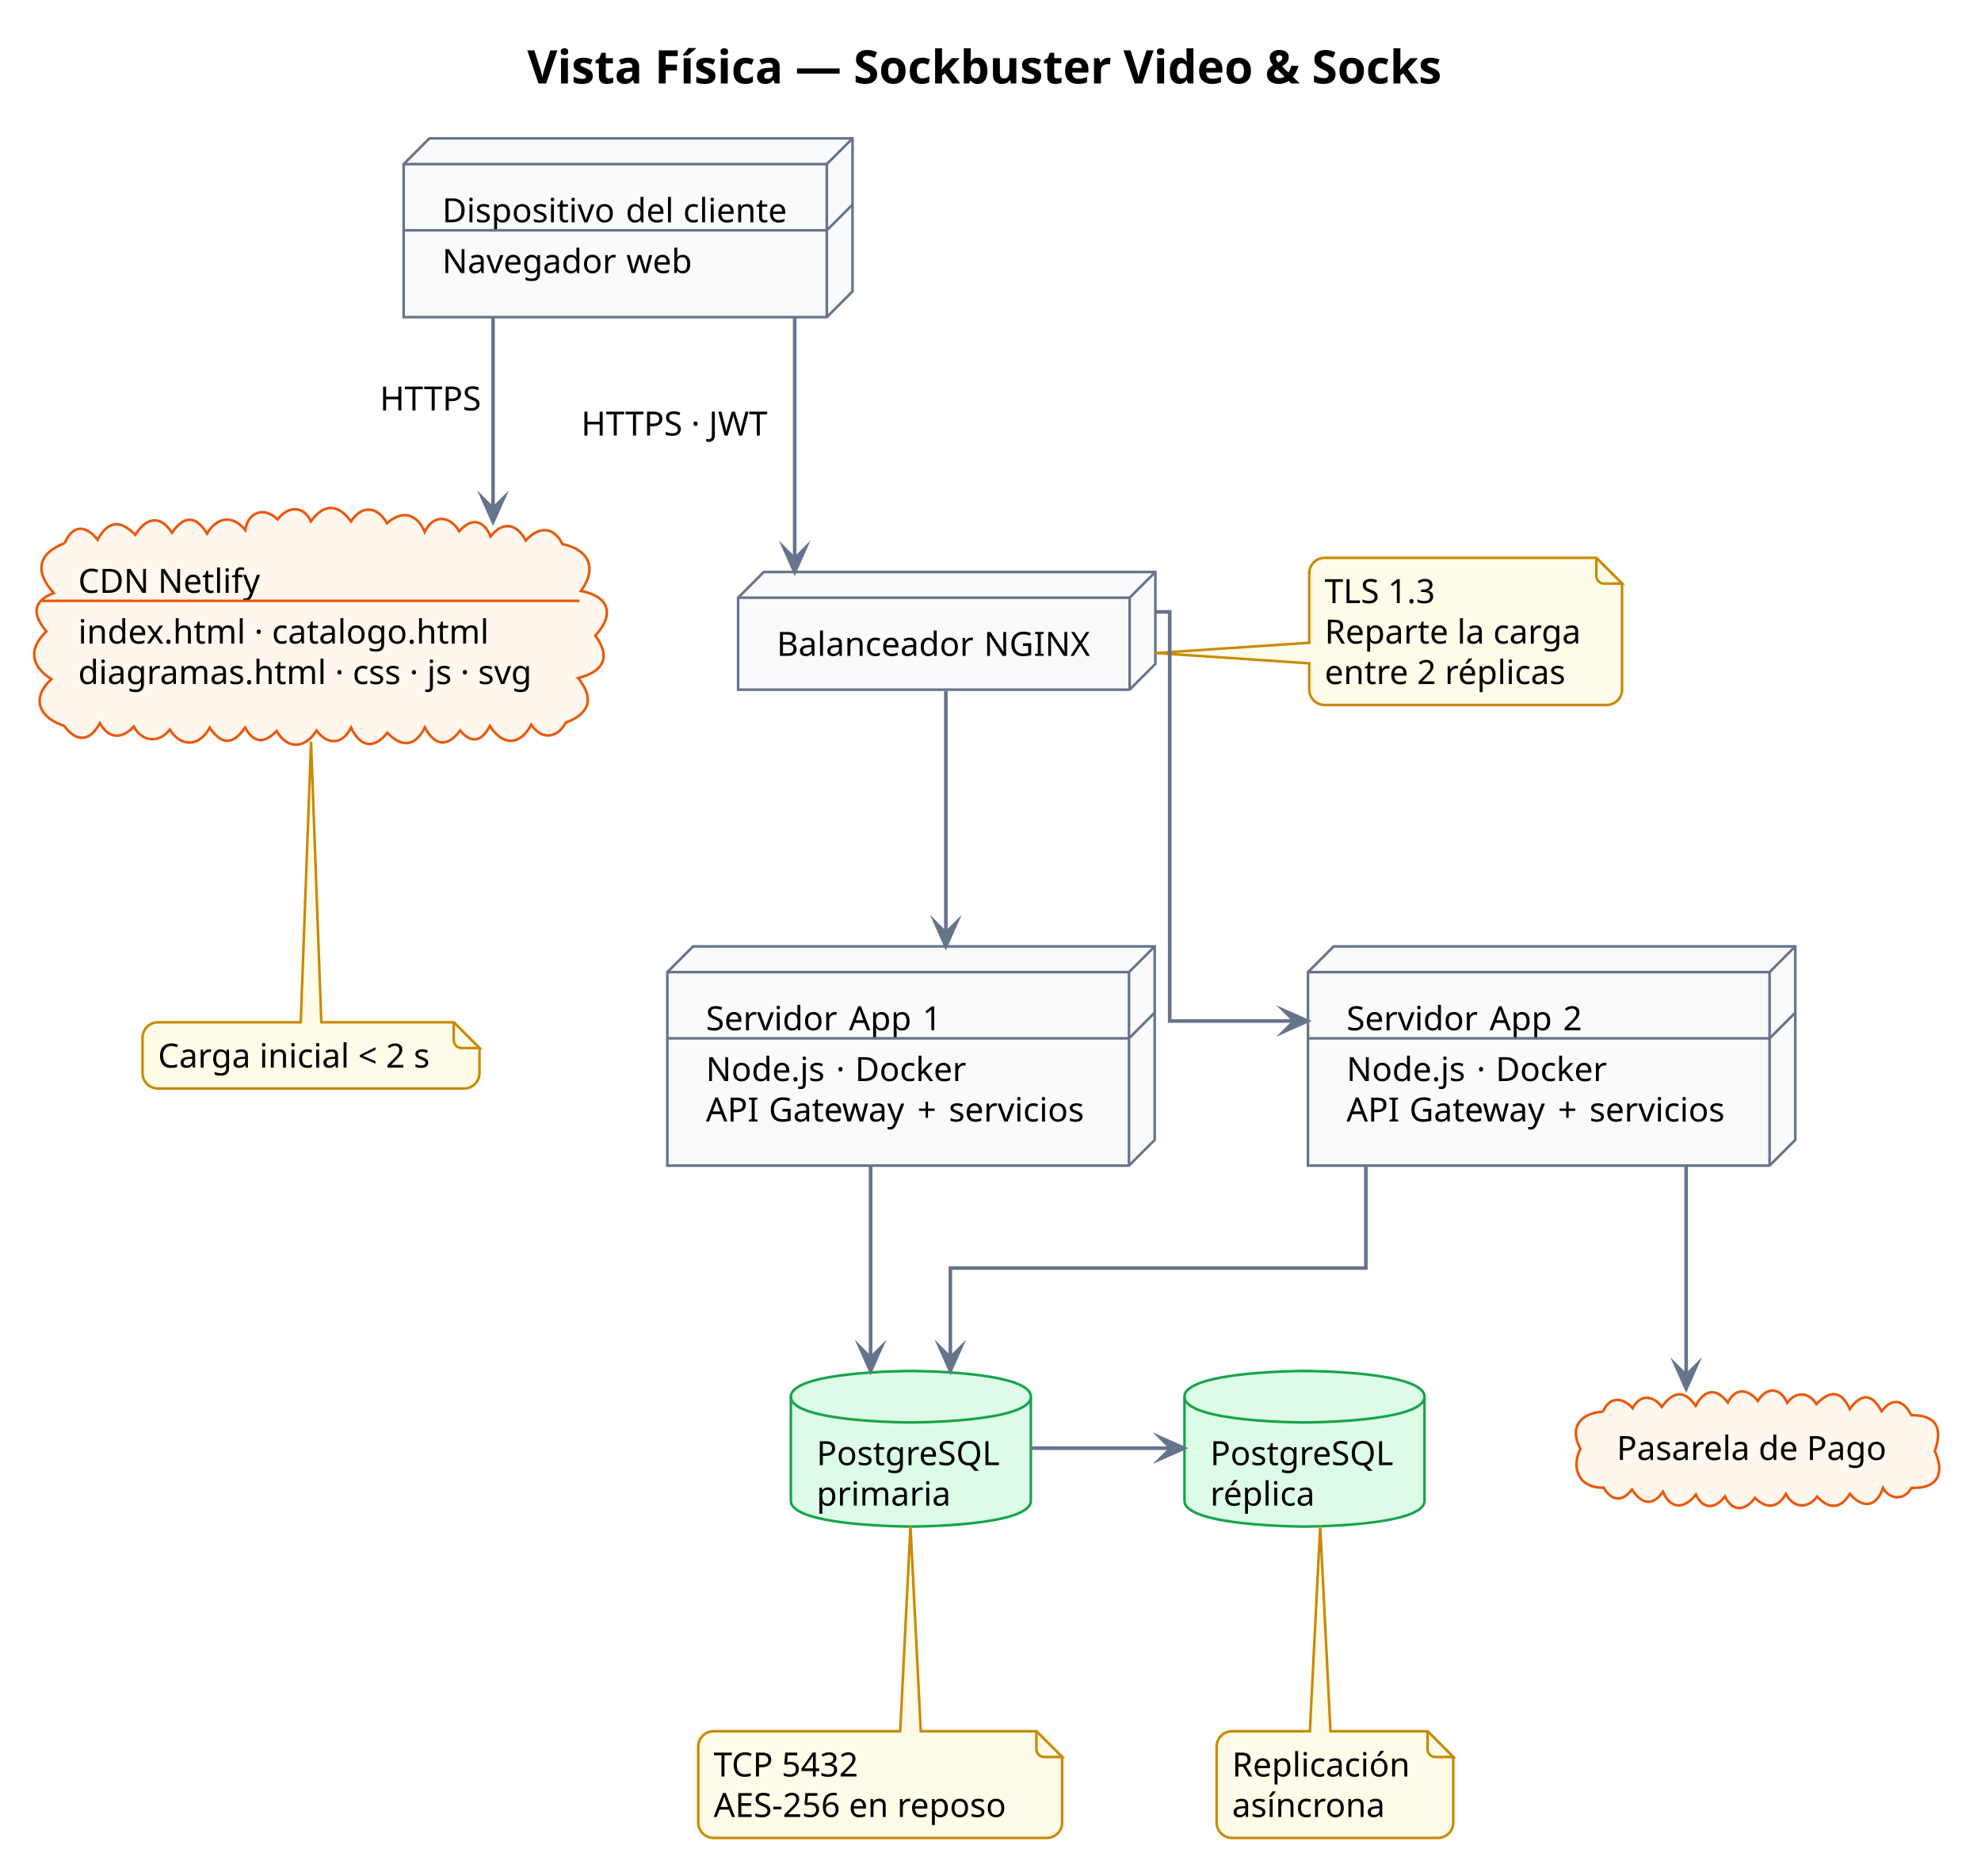
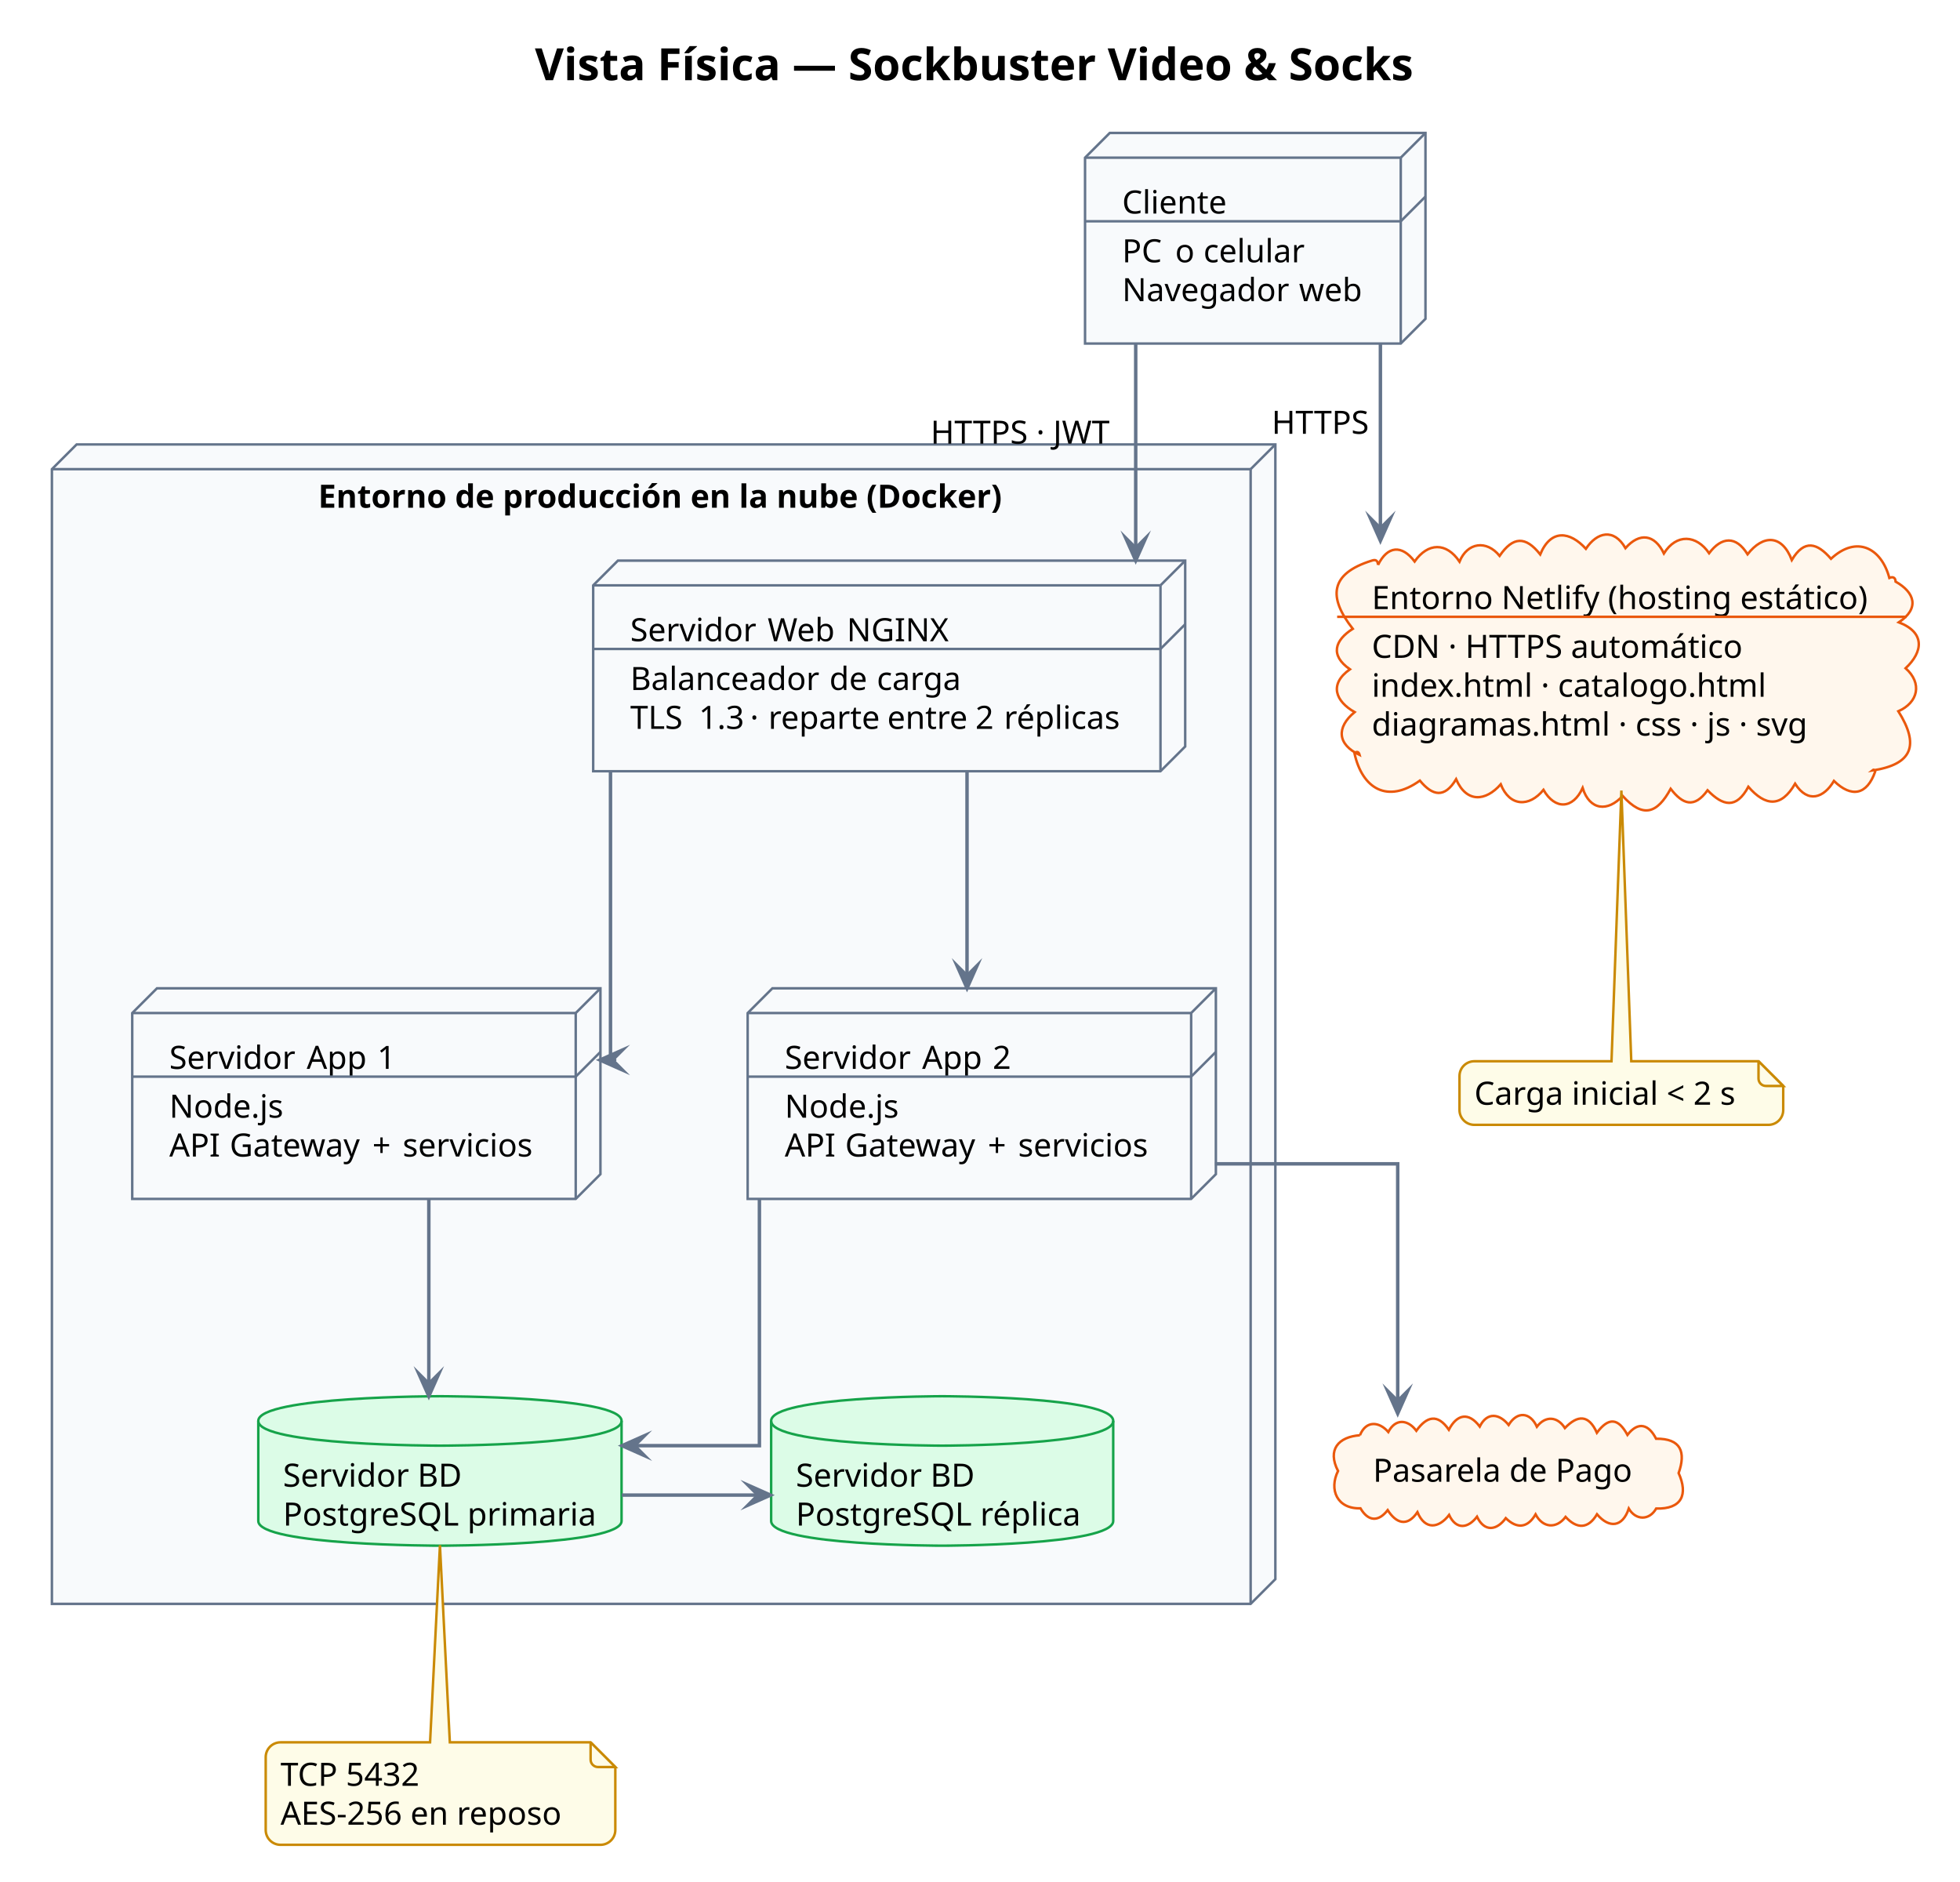
- <svg xmlns="http://www.w3.org/2000/svg" version="1.1" data-diagram-type="DESCRIPTION" style="width:770px;height:729px;background:#FFFFFF;" width="770px" height="729px" viewBox="0 0 770 729" zoomAndPan="magnify" preserveAspectRatio="none" contentStyleType="text/css">
+ <svg xmlns="http://www.w3.org/2000/svg" version="1.1" data-diagram-type="DESCRIPTION" style="width:793px;height:761px;background:#FFFFFF;" width="793px" height="761px" viewBox="0 0 793 761" zoomAndPan="magnify" preserveAspectRatio="none" contentStyleType="text/css">
  <defs />
  <g font-family="sans-serif" lengthAdjust="spacing">
    <g class="title" data-source-line="23">
-       <text x="204.958" y="32.438" fill="#000" font-size="18" textLength="359.051" font-weight="700" font-family="'Segoe UI'">Vista Física — Sockbuster Video &amp; Socks</text>
+       <text x="216.42" y="32.438" fill="#000" font-size="18" textLength="359.051" font-weight="700" font-family="'Segoe UI'">Vista Física — Sockbuster Video &amp; Socks</text>
+     </g>
+     <g class="cluster" data-qualified-name="Prod" id="ent0003" data-source-line="29">
+       <polygon points="21,189.779,31,179.779,516,179.779,516,638.779,506,648.779,21,648.779,21,189.779" fill="#F8FAFC" style="stroke:#64748B;stroke-width:1;stroke-linejoin:miter;stroke-miterlimit:10;" />
+       <line x1="506" y1="189.779" x2="516" y2="179.779" style="stroke:#64748B;stroke-width:1;" />
+       <line x1="21" y1="189.779" x2="506" y2="189.779" style="stroke:#64748B;stroke-width:1;" />
+       <line x1="506" y1="189.779" x2="506" y2="648.779" style="stroke:#64748B;stroke-width:1;" />
+       <text x="128.724" y="205.373" fill="#000" font-size="13" textLength="271.553" font-weight="700" font-family="'Segoe UI'">Entorno de producción en la nube (Docker)</text>
+     </g>
+     <g class="entity" data-qualified-name="Prod.LB" id="ent0004" data-source-line="30">
+       <polygon points="240,236.779,250,226.779,479.52,226.779,479.52,301.968,469.52,311.968,240,311.968,240,236.779" fill="#F8FAFC" style="stroke:#64748B;stroke-width:1;stroke-linejoin:miter;stroke-miterlimit:10;" />
+       <line x1="469.52" y1="236.779" x2="479.52" y2="226.779" style="stroke:#64748B;stroke-width:1;" />
+       <line x1="240" y1="236.779" x2="469.52" y2="236.779" style="stroke:#64748B;stroke-width:1;" />
+       <line x1="469.52" y1="236.779" x2="469.52" y2="311.968" style="stroke:#64748B;stroke-width:1;" />
+       <text x="255" y="259.373" fill="#000" font-size="13" textLength="51.917" font-family="'Segoe UI'">Servidor</text>
+       <text x="306.917" y="259.373" fill="#000" font-size="13" font-family="'Segoe UI'"> </text>
+       <text x="310.574" y="259.373" fill="#000" font-size="13" textLength="28.349" font-family="'Segoe UI'">Web</text>
+       <text x="338.922" y="259.373" fill="#000" font-size="13" font-family="'Segoe UI'"> </text>
+       <text x="342.579" y="259.373" fill="#000" font-size="13" textLength="41.647" font-family="'Segoe UI'">NGINX</text>
+       <line x1="240" y1="262.509" x2="469.52" y2="262.509" style="stroke:#64748B;stroke-width:1;" />
+       <line x1="469.52" y1="262.509" x2="479.52" y2="252.509" style="stroke:#64748B;stroke-width:1;" />
+       <text x="255" y="279.103" fill="#000" font-size="13" textLength="76.889" font-family="'Segoe UI'">Balanceador</text>
+       <text x="331.889" y="279.103" fill="#000" font-size="13" font-family="'Segoe UI'"> </text>
+       <text x="335.545" y="279.103" fill="#000" font-size="13" textLength="15.539" font-family="'Segoe UI'">de</text>
+       <text x="351.084" y="279.103" fill="#000" font-size="13" font-family="'Segoe UI'"> </text>
+       <text x="354.741" y="279.103" fill="#000" font-size="13" textLength="34.893" font-family="'Segoe UI'">carga</text>
+       <text x="255" y="294.832" fill="#000" font-size="13" textLength="24.083" font-family="'Segoe UI'">TLS</text>
+       <text x="279.083" y="294.832" fill="#000" font-size="13" font-family="'Segoe UI'"> </text>
+       <text x="282.739" y="294.832" fill="#000" font-size="13" textLength="17.063" font-family="'Segoe UI'">1.3</text>
+       <text x="299.802" y="294.832" fill="#000" font-size="13" font-family="'Segoe UI'"> </text>
+       <text x="303.458" y="294.832" fill="#000" font-size="13" font-family="'Segoe UI'">·</text>
+       <text x="307.203" y="294.832" fill="#000" font-size="13" font-family="'Segoe UI'"> </text>
+       <text x="310.859" y="294.832" fill="#000" font-size="13" textLength="44.459" font-family="'Segoe UI'">reparte</text>
+       <text x="355.318" y="294.832" fill="#000" font-size="13" font-family="'Segoe UI'"> </text>
+       <text x="358.975" y="294.832" fill="#000" font-size="13" textLength="31.986" font-family="'Segoe UI'">entre</text>
+       <text x="390.96" y="294.832" fill="#000" font-size="13" font-family="'Segoe UI'"> </text>
+       <text x="394.617" y="294.832" fill="#000" font-size="13" font-family="'Segoe UI'">2</text>
+       <text x="402.545" y="294.832" fill="#000" font-size="13" font-family="'Segoe UI'"> </text>
+       <text x="406.201" y="294.832" fill="#000" font-size="13" textLength="48.318" font-family="'Segoe UI'">réplicas</text>
+     </g>
+     <g class="entity" data-qualified-name="Prod.App1" id="ent0005" data-source-line="31">
+       <polygon points="53.5,409.779,63.5,399.779,242.93,399.779,242.93,474.968,232.93,484.968,53.5,484.968,53.5,409.779" fill="#F8FAFC" style="stroke:#64748B;stroke-width:1;stroke-linejoin:miter;stroke-miterlimit:10;" />
+       <line x1="232.93" y1="409.779" x2="242.93" y2="399.779" style="stroke:#64748B;stroke-width:1;" />
+       <line x1="53.5" y1="409.779" x2="232.93" y2="409.779" style="stroke:#64748B;stroke-width:1;" />
+       <line x1="232.93" y1="409.779" x2="232.93" y2="484.968" style="stroke:#64748B;stroke-width:1;" />
+       <text x="68.5" y="432.373" fill="#000" font-size="13" textLength="51.917" font-family="'Segoe UI'">Servidor</text>
+       <text x="120.417" y="432.373" fill="#000" font-size="13" font-family="'Segoe UI'"> </text>
+       <text x="124.074" y="432.373" fill="#000" font-size="13" textLength="24.889" font-family="'Segoe UI'">App</text>
+       <text x="148.963" y="432.373" fill="#000" font-size="13" font-family="'Segoe UI'"> </text>
+       <text x="152.619" y="432.373" fill="#000" font-size="13" font-family="'Segoe UI'">1</text>
+       <line x1="53.5" y1="435.509" x2="232.93" y2="435.509" style="stroke:#64748B;stroke-width:1;" />
+       <line x1="232.93" y1="435.509" x2="242.93" y2="425.509" style="stroke:#64748B;stroke-width:1;" />
+       <text x="68.5" y="452.103" fill="#000" font-size="13" textLength="46.884" font-family="'Segoe UI'">Node.js</text>
+       <text x="68.5" y="467.832" fill="#000" font-size="13" textLength="20.763" font-family="'Segoe UI'">API</text>
+       <text x="89.263" y="467.832" fill="#000" font-size="13" font-family="'Segoe UI'"> </text>
+       <text x="92.919" y="467.832" fill="#000" font-size="13" textLength="54.076" font-family="'Segoe UI'">Gateway</text>
+       <text x="146.995" y="467.832" fill="#000" font-size="13" font-family="'Segoe UI'"> </text>
+       <text x="150.651" y="467.832" fill="#000" font-size="13" font-family="'Segoe UI'">+</text>
+       <text x="159.252" y="467.832" fill="#000" font-size="13" font-family="'Segoe UI'"> </text>
+       <text x="162.909" y="467.832" fill="#000" font-size="13" textLength="55.021" font-family="'Segoe UI'">servicios</text>
+     </g>
+     <g class="entity" data-qualified-name="Prod.App2" id="ent0006" data-source-line="32">
+       <polygon points="302.5,409.779,312.5,399.779,491.93,399.779,491.93,474.968,481.93,484.968,302.5,484.968,302.5,409.779" fill="#F8FAFC" style="stroke:#64748B;stroke-width:1;stroke-linejoin:miter;stroke-miterlimit:10;" />
+       <line x1="481.93" y1="409.779" x2="491.93" y2="399.779" style="stroke:#64748B;stroke-width:1;" />
+       <line x1="302.5" y1="409.779" x2="481.93" y2="409.779" style="stroke:#64748B;stroke-width:1;" />
+       <line x1="481.93" y1="409.779" x2="481.93" y2="484.968" style="stroke:#64748B;stroke-width:1;" />
+       <text x="317.5" y="432.373" fill="#000" font-size="13" textLength="51.917" font-family="'Segoe UI'">Servidor</text>
+       <text x="369.417" y="432.373" fill="#000" font-size="13" font-family="'Segoe UI'"> </text>
+       <text x="373.074" y="432.373" fill="#000" font-size="13" textLength="24.889" font-family="'Segoe UI'">App</text>
+       <text x="397.963" y="432.373" fill="#000" font-size="13" font-family="'Segoe UI'"> </text>
+       <text x="401.619" y="432.373" fill="#000" font-size="13" font-family="'Segoe UI'">2</text>
+       <line x1="302.5" y1="435.509" x2="481.93" y2="435.509" style="stroke:#64748B;stroke-width:1;" />
+       <line x1="481.93" y1="435.509" x2="491.93" y2="425.509" style="stroke:#64748B;stroke-width:1;" />
+       <text x="317.5" y="452.103" fill="#000" font-size="13" textLength="46.884" font-family="'Segoe UI'">Node.js</text>
+       <text x="317.5" y="467.832" fill="#000" font-size="13" textLength="20.763" font-family="'Segoe UI'">API</text>
+       <text x="338.263" y="467.832" fill="#000" font-size="13" font-family="'Segoe UI'"> </text>
+       <text x="341.919" y="467.832" fill="#000" font-size="13" textLength="54.076" font-family="'Segoe UI'">Gateway</text>
+       <text x="395.995" y="467.832" fill="#000" font-size="13" font-family="'Segoe UI'"> </text>
+       <text x="399.651" y="467.832" fill="#000" font-size="13" font-family="'Segoe UI'">+</text>
+       <text x="408.252" y="467.832" fill="#000" font-size="13" font-family="'Segoe UI'"> </text>
+       <text x="411.909" y="467.832" fill="#000" font-size="13" textLength="55.021" font-family="'Segoe UI'">servicios</text>
+     </g>
+     <g class="entity" data-qualified-name="Prod.DB1" id="ent0007" data-source-line="33">
+       <path d="M104.5,574.779 C104.5,564.779 177.989,564.779 177.989,564.779 C177.989,564.779 251.479,564.779 251.479,574.779 L251.479,615.238 C251.479,625.238 177.989,625.238 177.989,625.238 C177.989,625.238 104.5,625.238 104.5,615.238 L104.5,574.779" style="stroke:#16A34A;stroke-width:1;" fill="#DCFCE7" />
+       <path d="M104.5,574.779 C104.5,584.779 177.989,584.779 177.989,584.779 C177.989,584.779 251.479,584.779 251.479,574.779" style="stroke:#16A34A;stroke-width:1;" fill="none" />
+       <text x="114.5" y="601.373" fill="#000" font-size="13" textLength="73.461" font-family="'Segoe UI'">Servidor BD</text>
+       <text x="114.5" y="617.103" fill="#000" font-size="13" textLength="126.979" font-family="'Segoe UI'">PostgreSQL primaria</text>
+     </g>
+     <g class="entity" data-qualified-name="Prod.DB2" id="ent0008" data-source-line="34">
+       <path d="M312,574.779 C312,564.779 381.201,564.779 381.201,564.779 C381.201,564.779 450.403,564.779 450.403,574.779 L450.403,615.238 C450.403,625.238 381.201,625.238 381.201,625.238 C381.201,625.238 312,625.238 312,615.238 L312,574.779" style="stroke:#16A34A;stroke-width:1;" fill="#DCFCE7" />
+       <path d="M312,574.779 C312,584.779 381.201,584.779 381.201,584.779 C381.201,584.779 450.403,584.779 450.403,574.779" style="stroke:#16A34A;stroke-width:1;" fill="none" />
+       <text x="322" y="601.373" fill="#000" font-size="13" textLength="73.461" font-family="'Segoe UI'">Servidor BD</text>
+       <text x="322" y="617.103" fill="#000" font-size="13" textLength="118.403" font-family="'Segoe UI'">PostgreSQL réplica</text>
    </g>
    <g class="entity" data-qualified-name="Nav" id="ent0001" data-source-line="25">
-       <polygon points="156.896,63.779,166.896,53.779,331.371,53.779,331.371,113.238,321.371,123.238,156.896,123.238,156.896,63.779" fill="#F8FAFC" style="stroke:#64748B;stroke-width:1;stroke-linejoin:miter;stroke-miterlimit:10;" />
-       <line x1="321.371" y1="63.779" x2="331.371" y2="53.779" style="stroke:#64748B;stroke-width:1;" />
-       <line x1="156.896" y1="63.779" x2="321.371" y2="63.779" style="stroke:#64748B;stroke-width:1;" />
-       <line x1="321.371" y1="63.779" x2="321.371" y2="123.238" style="stroke:#64748B;stroke-width:1;" />
-       <text x="171.896" y="86.373" fill="#000" font-size="13" textLength="67.66" font-family="'Segoe UI'">Dispositivo</text>
-       <text x="239.555" y="86.373" fill="#000" font-size="13" font-family="'Segoe UI'"> </text>
-       <text x="243.211" y="86.373" fill="#000" font-size="13" textLength="18.688" font-family="'Segoe UI'">del</text>
-       <text x="261.899" y="86.373" fill="#000" font-size="13" font-family="'Segoe UI'"> </text>
-       <text x="265.555" y="86.373" fill="#000" font-size="13" textLength="40.815" font-family="'Segoe UI'">cliente</text>
-       <line x1="156.896" y1="89.509" x2="321.371" y2="89.509" style="stroke:#64748B;stroke-width:1;" />
-       <line x1="321.371" y1="89.509" x2="331.371" y2="79.509" style="stroke:#64748B;stroke-width:1;" />
-       <text x="171.896" y="106.103" fill="#000" font-size="13" textLength="67.901" font-family="'Segoe UI'">Navegador</text>
-       <text x="239.796" y="106.103" fill="#000" font-size="13" font-family="'Segoe UI'"> </text>
-       <text x="243.453" y="106.103" fill="#000" font-size="13" textLength="26.178" font-family="'Segoe UI'">web</text>
+       <polygon points="439,63.779,449,53.779,576.735,53.779,576.735,128.968,566.735,138.968,439,138.968,439,63.779" fill="#F8FAFC" style="stroke:#64748B;stroke-width:1;stroke-linejoin:miter;stroke-miterlimit:10;" />
+       <line x1="566.735" y1="63.779" x2="576.735" y2="53.779" style="stroke:#64748B;stroke-width:1;" />
+       <line x1="439" y1="63.779" x2="566.735" y2="63.779" style="stroke:#64748B;stroke-width:1;" />
+       <line x1="566.735" y1="63.779" x2="566.735" y2="138.968" style="stroke:#64748B;stroke-width:1;" />
+       <text x="454" y="86.373" fill="#000" font-size="13" textLength="42.885" font-family="'Segoe UI'">Cliente</text>
+       <line x1="439" y1="89.509" x2="566.735" y2="89.509" style="stroke:#64748B;stroke-width:1;" />
+       <line x1="566.735" y1="89.509" x2="576.735" y2="79.509" style="stroke:#64748B;stroke-width:1;" />
+       <text x="454" y="106.103" fill="#000" font-size="13" textLength="17.799" font-family="'Segoe UI'">PC</text>
+       <text x="471.799" y="106.103" fill="#000" font-size="13" font-family="'Segoe UI'"> </text>
+       <text x="475.455" y="106.103" fill="#000" font-size="13" font-family="'Segoe UI'">o</text>
+       <text x="483.25" y="106.103" fill="#000" font-size="13" font-family="'Segoe UI'"> </text>
+       <text x="486.906" y="106.103" fill="#000" font-size="13" textLength="41.184" font-family="'Segoe UI'">celular</text>
+       <text x="454" y="121.832" fill="#000" font-size="13" textLength="67.901" font-family="'Segoe UI'">Navegador</text>
+       <text x="521.901" y="121.832" fill="#000" font-size="13" font-family="'Segoe UI'"> </text>
+       <text x="525.557" y="121.832" fill="#000" font-size="13" textLength="26.178" font-family="'Segoe UI'">web</text>
    </g>
    <g class="entity" data-qualified-name="CDN" id="ent0002" data-source-line="27">
-       <path d="M25.174,211.047 C28.305,203.67 33.472,204.054 37.941,209.739 C42.09,202.22 46.736,201.935 52.621,207.841 C56.493,201.387 62.212,199.695 66.853,207.048 C71.514,200.224 76.118,200.216 80.467,207.353 C84.237,200.929 90.347,199.856 95.306,205.943 C96.536,198.814 102.724,196.785 107.913,201.849 C111.636,196.863 117.782,196.021 120.831,202.602 C125.925,195.542 131.385,195.746 136.449,202.635 C140.726,196.003 146.807,196.82 150.413,203.347 C156.235,198.093 162.095,199.566 165.088,206.698 C168.435,199.696 174.951,200.366 178.51,206.48 C183.118,201.066 188.016,201.895 190.659,208.471 C195.617,202.251 200.833,203.562 204.361,210.017 C209.213,204.71 215.037,204.21 218.639,211.441 C229.029,213.662 232.205,220.799 225.829,229.643 C236.965,231.831 238.896,238.846 231.39,247.005 C237.811,255.7 234.112,261.15 224.753,263.492 C230.984,271.417 229.317,277.303 219.884,280.828 C216.627,287.001 210.508,287.635 206.512,281.641 C202.033,289.929 195.369,289.839 190.404,282.13 C187.498,287.806 183.468,289.493 178.857,283.873 C173.941,290.601 168.848,289.843 165.146,282.674 C161.416,290.215 156.164,290.61 150.536,284.743 C145.256,291.615 139.728,289.952 136.457,282.736 C133.156,289.426 127.425,289.712 123.017,283.928 C118.841,290.741 111.834,291.588 107.521,284.076 C102.811,288.871 98.801,289.093 95.277,282.769 C90.621,289.476 86.169,289.658 81.505,282.778 C77.688,289.988 70.5,290.725 65.99,283.524 C61.881,288.969 55.145,288.337 52.004,282.339 C47.377,287.313 42.35,287.245 38.818,281.046 C34.927,288.241 29.837,288.634 24.933,282.068 C15.713,279.108 11.507,271.706 19.987,263.921 C11.824,258.705 11,252.212 18.008,245.377 C12.98,239.224 12.033,233.947 20.862,230.441 C13.514,222.332 14.466,215.14 25.174,211.047" style="stroke:#EA580C;stroke-width:1;" fill="#FFF7ED" />
-       <text x="30.396" y="230.373" fill="#000" font-size="13" textLength="72.37" font-family="'Segoe UI'">CDN Netlify</text>
-       <line x1="16.396" y1="233.509" x2="225.215" y2="233.509" style="stroke:#EA580C;stroke-width:1;" />
-       <text x="30.396" y="250.103" fill="#000" font-size="13" textLength="157.955" font-family="'Segoe UI'">index.html · catalogo.html</text>
-       <text x="30.396" y="265.832" fill="#000" font-size="13" textLength="180.819" font-family="'Segoe UI'">diagramas.html · css · js · svg</text>
+       <path d="M557.541,228.517 C561.367,220.773 567.145,220.234 572.344,227.127 C577.71,219.465 585.178,219.245 590.502,227.175 C593.716,219.346 601.457,218.334 606.728,224.849 C612.133,216.992 617.194,216.724 623.153,224.258 C627.467,213.888 635.174,214.884 641.635,221.986 C646.102,215.249 652.941,213.501 657.649,221.727 C663.339,215.251 669.465,216.097 673.193,223.868 C678.27,215.77 686.337,216.271 691.492,223.776 C696.546,217.063 702.388,216.637 707.05,224.203 C713.4,216.13 720.987,216.196 724.951,226.524 C730.048,217.985 735.243,219.633 740.803,226.033 C751.185,216.361 761.182,221.667 764.42,233.779 C765.827,233.15 766.892,233.6 766.943,235.267 C774.698,239.634 776.782,246.063 768.26,251.732 C778.891,255.831 778.168,263.59 770.993,270.309 C777.825,276.383 776.104,284.146 768.051,287.703 C776.61,301.298 773.967,309.225 757.42,311.697 C758.01,311.208 758.47,311.23 758.708,312.044 C755.382,321.594 749.117,322.822 741.997,315.89 C737.917,322.786 731.447,325.104 726.286,317.024 C720.596,326.81 714.206,326.097 707.368,318.258 C702.466,327.378 697.096,326.054 690.868,319.669 C685.437,327.156 680.826,325.386 675.938,319.081 C670.475,329.078 664.785,331.106 656.496,321.949 C650.528,328.507 643.18,327.873 640.319,318.745 C636.423,327.306 629.173,327.676 624.475,319.506 C618.764,326.55 610.797,326.381 607.187,317.259 C601.064,324.205 593.358,324.877 589.126,315.205 C584.486,322.951 579.642,322.039 574.472,315.759 C561.37,325.195 551.164,319.043 548,304.697 C549.045,303.768 549.763,304.144 550.096,305.385 C541.021,301.128 540.616,294.238 548.07,288.049 C540.441,283.734 537.532,276.835 546.164,270.73 C537.949,265.035 540.084,258.953 547.329,254.357 C537.264,241.563 538.038,232.055 555,226.779 C556.689,226.187 557.432,226.797 557.541,228.517" style="stroke:#EA580C;stroke-width:1;" fill="#FFF7ED" />
+       <text x="555" y="246.373" fill="#000" font-size="13" textLength="202.42" font-family="'Segoe UI'">Entorno Netlify (hosting estático)</text>
+       <line x1="541" y1="249.509" x2="771.42" y2="249.509" style="stroke:#EA580C;stroke-width:1;" />
+       <text x="555" y="266.103" fill="#000" font-size="13" textLength="154.819" font-family="'Segoe UI'">CDN · HTTPS automático</text>
+       <text x="555" y="281.832" fill="#000" font-size="13" textLength="157.955" font-family="'Segoe UI'">index.html · catalogo.html</text>
+       <text x="555" y="297.562" fill="#000" font-size="13" textLength="180.819" font-family="'Segoe UI'">diagramas.html · css · js · svg</text>
    </g>
-     <g class="entity" data-qualified-name="LB" id="ent0003" data-source-line="28">
-       <polygon points="286.896,232.279,296.896,222.279,449.088,222.279,449.088,258.009,439.088,268.009,286.896,268.009,286.896,232.279" fill="#F8FAFC" style="stroke:#64748B;stroke-width:1;stroke-linejoin:miter;stroke-miterlimit:10;" />
-       <line x1="439.088" y1="232.279" x2="449.088" y2="222.279" style="stroke:#64748B;stroke-width:1;" />
-       <line x1="286.896" y1="232.279" x2="439.088" y2="232.279" style="stroke:#64748B;stroke-width:1;" />
-       <line x1="439.088" y1="232.279" x2="439.088" y2="268.009" style="stroke:#64748B;stroke-width:1;" />
-       <text x="301.896" y="254.873" fill="#000" font-size="13" textLength="76.889" font-family="'Segoe UI'">Balanceador</text>
-       <text x="378.785" y="254.873" fill="#000" font-size="13" font-family="'Segoe UI'"> </text>
-       <text x="382.441" y="254.873" fill="#000" font-size="13" textLength="41.647" font-family="'Segoe UI'">NGINX</text>
-     </g>
-     <g class="entity" data-qualified-name="App1" id="ent0004" data-source-line="30">
-       <polygon points="259.396,377.779,269.396,367.779,448.826,367.779,448.826,442.968,438.826,452.968,259.396,452.968,259.396,377.779" fill="#F8FAFC" style="stroke:#64748B;stroke-width:1;stroke-linejoin:miter;stroke-miterlimit:10;" />
-       <line x1="438.826" y1="377.779" x2="448.826" y2="367.779" style="stroke:#64748B;stroke-width:1;" />
-       <line x1="259.396" y1="377.779" x2="438.826" y2="377.779" style="stroke:#64748B;stroke-width:1;" />
-       <line x1="438.826" y1="377.779" x2="438.826" y2="452.968" style="stroke:#64748B;stroke-width:1;" />
-       <text x="274.396" y="400.373" fill="#000" font-size="13" textLength="51.917" font-family="'Segoe UI'">Servidor</text>
-       <text x="326.313" y="400.373" fill="#000" font-size="13" font-family="'Segoe UI'"> </text>
-       <text x="329.969" y="400.373" fill="#000" font-size="13" textLength="24.889" font-family="'Segoe UI'">App</text>
-       <text x="354.858" y="400.373" fill="#000" font-size="13" font-family="'Segoe UI'"> </text>
-       <text x="358.515" y="400.373" fill="#000" font-size="13" font-family="'Segoe UI'">1</text>
-       <line x1="259.396" y1="403.509" x2="438.826" y2="403.509" style="stroke:#64748B;stroke-width:1;" />
-       <line x1="438.826" y1="403.509" x2="448.826" y2="393.509" style="stroke:#64748B;stroke-width:1;" />
-       <text x="274.396" y="420.103" fill="#000" font-size="13" textLength="46.884" font-family="'Segoe UI'">Node.js</text>
-       <text x="321.279" y="420.103" fill="#000" font-size="13" font-family="'Segoe UI'"> </text>
-       <text x="324.936" y="420.103" fill="#000" font-size="13" font-family="'Segoe UI'">·</text>
-       <text x="328.681" y="420.103" fill="#000" font-size="13" font-family="'Segoe UI'"> </text>
-       <text x="332.337" y="420.103" fill="#000" font-size="13" textLength="44.211" font-family="'Segoe UI'">Docker</text>
-       <text x="274.396" y="435.832" fill="#000" font-size="13" textLength="20.763" font-family="'Segoe UI'">API</text>
-       <text x="295.159" y="435.832" fill="#000" font-size="13" font-family="'Segoe UI'"> </text>
-       <text x="298.815" y="435.832" fill="#000" font-size="13" textLength="54.076" font-family="'Segoe UI'">Gateway</text>
-       <text x="352.891" y="435.832" fill="#000" font-size="13" font-family="'Segoe UI'"> </text>
-       <text x="356.547" y="435.832" fill="#000" font-size="13" font-family="'Segoe UI'">+</text>
-       <text x="365.148" y="435.832" fill="#000" font-size="13" font-family="'Segoe UI'"> </text>
-       <text x="368.804" y="435.832" fill="#000" font-size="13" textLength="55.021" font-family="'Segoe UI'">servicios</text>
-     </g>
-     <g class="entity" data-qualified-name="App2" id="ent0005" data-source-line="31">
-       <polygon points="508.396,377.779,518.396,367.779,697.826,367.779,697.826,442.968,687.826,452.968,508.396,452.968,508.396,377.779" fill="#F8FAFC" style="stroke:#64748B;stroke-width:1;stroke-linejoin:miter;stroke-miterlimit:10;" />
-       <line x1="687.826" y1="377.779" x2="697.826" y2="367.779" style="stroke:#64748B;stroke-width:1;" />
-       <line x1="508.396" y1="377.779" x2="687.826" y2="377.779" style="stroke:#64748B;stroke-width:1;" />
-       <line x1="687.826" y1="377.779" x2="687.826" y2="452.968" style="stroke:#64748B;stroke-width:1;" />
-       <text x="523.396" y="400.373" fill="#000" font-size="13" textLength="51.917" font-family="'Segoe UI'">Servidor</text>
-       <text x="575.313" y="400.373" fill="#000" font-size="13" font-family="'Segoe UI'"> </text>
-       <text x="578.969" y="400.373" fill="#000" font-size="13" textLength="24.889" font-family="'Segoe UI'">App</text>
-       <text x="603.858" y="400.373" fill="#000" font-size="13" font-family="'Segoe UI'"> </text>
-       <text x="607.515" y="400.373" fill="#000" font-size="13" font-family="'Segoe UI'">2</text>
-       <line x1="508.396" y1="403.509" x2="687.826" y2="403.509" style="stroke:#64748B;stroke-width:1;" />
-       <line x1="687.826" y1="403.509" x2="697.826" y2="393.509" style="stroke:#64748B;stroke-width:1;" />
-       <text x="523.396" y="420.103" fill="#000" font-size="13" textLength="46.884" font-family="'Segoe UI'">Node.js</text>
-       <text x="570.279" y="420.103" fill="#000" font-size="13" font-family="'Segoe UI'"> </text>
-       <text x="573.936" y="420.103" fill="#000" font-size="13" font-family="'Segoe UI'">·</text>
-       <text x="577.681" y="420.103" fill="#000" font-size="13" font-family="'Segoe UI'"> </text>
-       <text x="581.337" y="420.103" fill="#000" font-size="13" textLength="44.211" font-family="'Segoe UI'">Docker</text>
-       <text x="523.396" y="435.832" fill="#000" font-size="13" textLength="20.763" font-family="'Segoe UI'">API</text>
-       <text x="544.159" y="435.832" fill="#000" font-size="13" font-family="'Segoe UI'"> </text>
-       <text x="547.815" y="435.832" fill="#000" font-size="13" textLength="54.076" font-family="'Segoe UI'">Gateway</text>
-       <text x="601.891" y="435.832" fill="#000" font-size="13" font-family="'Segoe UI'"> </text>
-       <text x="605.547" y="435.832" fill="#000" font-size="13" font-family="'Segoe UI'">+</text>
-       <text x="614.148" y="435.832" fill="#000" font-size="13" font-family="'Segoe UI'"> </text>
-       <text x="617.804" y="435.832" fill="#000" font-size="13" textLength="55.021" font-family="'Segoe UI'">servicios</text>
-     </g>
-     <g class="entity" data-qualified-name="DB1" id="ent0006" data-source-line="33">
-       <path d="M307.396,542.779 C307.396,532.779 354.041,532.779 354.041,532.779 C354.041,532.779 400.686,532.779 400.686,542.779 L400.686,583.238 C400.686,593.238 354.041,593.238 354.041,593.238 C354.041,593.238 307.396,593.238 307.396,583.238 L307.396,542.779" style="stroke:#16A34A;stroke-width:1;" fill="#DCFCE7" />
-       <path d="M307.396,542.779 C307.396,552.779 354.041,552.779 354.041,552.779 C354.041,552.779 400.686,552.779 400.686,542.779" style="stroke:#16A34A;stroke-width:1;" fill="none" />
-       <text x="317.396" y="569.373" fill="#000" font-size="13" textLength="73.29" font-family="'Segoe UI'">PostgreSQL</text>
-       <text x="317.396" y="585.103" fill="#000" font-size="13" textLength="50.032" font-family="'Segoe UI'">primaria</text>
-     </g>
-     <g class="entity" data-qualified-name="DB2" id="ent0007" data-source-line="34">
-       <path d="M460.396,542.779 C460.396,532.779 507.041,532.779 507.041,532.779 C507.041,532.779 553.686,532.779 553.686,542.779 L553.686,583.238 C553.686,593.238 507.041,593.238 507.041,593.238 C507.041,593.238 460.396,593.238 460.396,583.238 L460.396,542.779" style="stroke:#16A34A;stroke-width:1;" fill="#DCFCE7" />
-       <path d="M460.396,542.779 C460.396,552.779 507.041,552.779 507.041,552.779 C507.041,552.779 553.686,552.779 553.686,542.779" style="stroke:#16A34A;stroke-width:1;" fill="none" />
-       <text x="470.396" y="569.373" fill="#000" font-size="13" textLength="73.29" font-family="'Segoe UI'">PostgreSQL</text>
-       <text x="470.396" y="585.103" fill="#000" font-size="13" textLength="41.457" font-family="'Segoe UI'">réplica</text>
-     </g>
-     <g class="entity" data-qualified-name="PG" id="ent0008" data-source-line="35">
-       <path d="M623.111,548.567 C625.594,542.453 630.92,542.991 634.594,547.249 C637.529,541.604 642.554,542.21 645.938,546.748 C650.123,540.913 654.514,539.691 659.089,546.337 C662.352,540.062 667.047,539.025 671.588,545.037 C674.665,538.93 679.619,539.886 683.274,544.402 C686.734,538.761 691.966,539.126 694.706,545.111 C698.169,540.602 703.023,540.891 706.039,545.657 C711.25,540.249 715.657,540.156 718.988,547.558 C723.689,541.229 727.58,541.502 731.353,548.424 C735.771,542.7 740.044,544.256 742.932,549.972 C753.051,549.851 755.042,555.387 752.057,563.87 C755.966,572.601 753.32,578.511 742.973,578.213 C740.183,583.137 734.699,583.021 731.889,578.236 C729.357,585.821 723.94,586.307 719.026,580.528 C715.437,586.6 710.832,586.515 706.32,581.597 C702.548,586.572 697.074,586.05 694.179,580.577 C690.934,586.142 686.623,586.502 682.119,582.1 C678.513,587.067 673.522,587.886 670.478,581.523 C666.888,586.221 662.09,586.996 659.189,580.808 C654.981,586.252 649.477,586.986 646.374,579.696 C642.189,585.849 637.727,584.143 634.344,578.853 C630.543,583.77 626.445,583.428 623.325,578.119 C613.902,578.438 610.491,570.613 614.255,563.014 C609.782,554.354 614.467,549.187 623.111,548.567" style="stroke:#EA580C;stroke-width:1;" fill="#FFF7ED" />
-       <text x="628.396" y="567.373" fill="#000" font-size="13" textLength="106.907" font-family="'Segoe UI'">Pasarela de Pago</text>
+     <g class="entity" data-qualified-name="PG" id="ent0009" data-source-line="36">
+       <path d="M550.215,580.567 C552.699,574.453 558.025,574.991 561.699,579.249 C564.633,573.604 569.658,574.21 573.042,578.748 C577.228,572.913 581.618,571.691 586.193,578.337 C589.457,572.062 594.151,571.025 598.693,577.037 C601.769,570.93 606.724,571.886 610.378,576.402 C613.838,570.761 619.071,571.126 621.81,577.111 C625.273,572.602 630.127,572.891 633.144,577.657 C638.354,572.249 642.762,572.156 646.092,579.558 C650.793,573.229 654.685,573.502 658.458,580.424 C662.875,574.7 667.148,576.256 670.036,581.972 C680.155,581.851 682.147,587.387 679.161,595.87 C683.071,604.601 680.425,610.511 670.077,610.213 C667.288,615.137 661.803,615.021 658.994,610.236 C656.462,617.821 651.044,618.307 646.13,612.528 C642.542,618.6 637.937,618.515 633.424,613.597 C629.652,618.572 624.178,618.05 621.283,612.577 C618.038,618.142 613.727,618.502 609.223,614.1 C605.618,619.067 600.627,619.886 597.582,613.523 C593.992,618.221 589.195,618.996 586.294,612.808 C582.086,618.252 576.581,618.986 573.479,611.696 C569.293,617.849 564.832,616.143 561.448,610.853 C557.647,615.77 553.549,615.428 550.429,610.119 C541.007,610.438 537.595,602.613 541.359,595.014 C536.886,586.354 541.571,581.187 550.215,580.567" style="stroke:#EA580C;stroke-width:1;" fill="#FFF7ED" />
+       <text x="555.5" y="599.373" fill="#000" font-size="13" textLength="106.907" font-family="'Segoe UI'">Pasarela de Pago</text>
    </g>
    <g class="entity" data-qualified-name="GMN20" id="ent0021" data-source-line="52">
-       <path d="M508.896,222.779 L508.896,249.779 L449.186,253.779 L508.896,257.779 L508.896,267.968 A6,6 0 0 0 514.896,273.968 L624.481,273.968 A6,6 0 0 0 630.481,267.968 L630.481,226.779 L620.481,216.779 L514.896,216.779 A6,6 0 0 0 508.896,222.779" style="stroke:#CA8A04;stroke-width:1;" fill="#FEFCE8" />
-       <path d="M620.481,216.779 L620.481,223.779 A3,3 0 0 0 623.481,226.779 L630.481,226.779 L620.481,216.779" style="stroke:#CA8A04;stroke-width:1;" fill="#FEFCE8" />
-       <text x="514.896" y="234.373" fill="#000" font-size="13" textLength="44.802" font-family="'Segoe UI'">TLS 1.3</text>
-       <text x="514.896" y="250.103" fill="#000" font-size="13" textLength="100.585" font-family="'Segoe UI'">Reparte la carga</text>
-       <text x="514.896" y="265.832" fill="#000" font-size="13" textLength="95.545" font-family="'Segoe UI'">entre 2 réplicas</text>
+       <path d="M107.5,710.779 L107.5,740.238 A6,6 0 0 0 113.5,746.238 L242.953,746.238 A6,6 0 0 0 248.953,740.238 L248.953,714.779 L238.953,704.779 L182,704.779 L178,625.049 L174,704.779 L113.5,704.779 A6,6 0 0 0 107.5,710.779" style="stroke:#CA8A04;stroke-width:1;" fill="#FEFCE8" />
+       <path d="M238.953,704.779 L238.953,711.779 A3,3 0 0 0 241.953,714.779 L248.953,714.779 L238.953,704.779" style="stroke:#CA8A04;stroke-width:1;" fill="#FEFCE8" />
+       <text x="113.5" y="722.373" fill="#000" font-size="13" textLength="62.105" font-family="'Segoe UI'">TCP 5432</text>
+       <text x="113.5" y="738.103" fill="#000" font-size="13" textLength="120.453" font-family="'Segoe UI'">AES-256 en reposo</text>
    </g>
-     <g class="entity" data-qualified-name="GMN23" id="ent0024" data-source-line="57">
-       <path d="M271.396,678.779 L271.396,708.238 A6,6 0 0 0 277.396,714.238 L406.849,714.238 A6,6 0 0 0 412.849,708.238 L412.849,682.779 L402.849,672.779 L357.896,672.779 L353.896,593.049 L349.896,672.779 L277.396,672.779 A6,6 0 0 0 271.396,678.779" style="stroke:#CA8A04;stroke-width:1;" fill="#FEFCE8" />
-       <path d="M402.849,672.779 L402.849,679.779 A3,3 0 0 0 405.849,682.779 L412.849,682.779 L402.849,672.779" style="stroke:#CA8A04;stroke-width:1;" fill="#FEFCE8" />
-       <text x="277.396" y="690.373" fill="#000" font-size="13" textLength="62.105" font-family="'Segoe UI'">TCP 5432</text>
-       <text x="277.396" y="706.103" fill="#000" font-size="13" textLength="120.453" font-family="'Segoe UI'">AES-256 en reposo</text>
+     <g class="entity" data-qualified-name="GMN23" id="ent0024" data-source-line="56">
+       <path d="M590.5,435.279 L590.5,449.009 A6,6 0 0 0 596.5,455.009 L715.479,455.009 A6,6 0 0 0 721.479,449.009 L721.479,439.279 L711.479,429.279 L660,429.279 L656,319.779 L652,429.279 L596.5,429.279 A6,6 0 0 0 590.5,435.279" style="stroke:#CA8A04;stroke-width:1;" fill="#FEFCE8" />
+       <path d="M711.479,429.279 L711.479,436.279 A3,3 0 0 0 714.479,439.279 L721.479,439.279 L711.479,429.279" style="stroke:#CA8A04;stroke-width:1;" fill="#FEFCE8" />
+       <text x="596.5" y="446.873" fill="#000" font-size="13" textLength="109.979" font-family="'Segoe UI'">Carga inicial &lt; 2 s</text>
    </g>
-     <g class="entity" data-qualified-name="GMN26" id="ent0027" data-source-line="61">
-       <path d="M472.896,678.779 L472.896,708.238 A6,6 0 0 0 478.896,714.238 L558.875,714.238 A6,6 0 0 0 564.875,708.238 L564.875,682.779 L554.875,672.779 L517.146,672.779 L513.146,593.049 L509.146,672.779 L478.896,672.779 A6,6 0 0 0 472.896,678.779" style="stroke:#CA8A04;stroke-width:1;" fill="#FEFCE8" />
-       <path d="M554.875,672.779 L554.875,679.779 A3,3 0 0 0 557.875,682.779 L564.875,682.779 L554.875,672.779" style="stroke:#CA8A04;stroke-width:1;" fill="#FEFCE8" />
-       <text x="478.896" y="690.373" fill="#000" font-size="13" textLength="70.979" font-family="'Segoe UI'">Replicación</text>
-       <text x="478.896" y="706.103" fill="#000" font-size="13" textLength="60.087" font-family="'Segoe UI'">asíncrona</text>
+     <g class="link" data-entity-1="ent0001" data-entity-2="ent0002" id="lnk10" data-source-line="38" data-link-type="dependency">
+       <path d="M558.5,139.039 C558.5,163.159 558.5,188.429 558.5,213.709" style="stroke:#64748B;stroke-width:1.4;" fill="none" id="Nav-to-CDN" />
+       <polygon points="558.5,218.709,562.5,209.709,558.5,213.709,554.5,209.709,558.5,218.709" fill="#64748B" style="stroke:#64748B;stroke-width:1.4;stroke-linejoin:miter;stroke-miterlimit:10;" />
+       <text x="514.5" y="175.473" fill="#000" font-size="13" textLength="43.088" font-family="'Segoe UI'">HTTPS</text>
    </g>
-     <g class="entity" data-qualified-name="GMN29" id="ent0030" data-source-line="65">
-       <path d="M55.396,403.279 L55.396,417.009 A6,6 0 0 0 61.396,423.009 L180.375,423.009 A6,6 0 0 0 186.375,417.009 L186.375,407.279 L176.375,397.279 L124.896,397.279 L120.896,288.199 L116.896,397.279 L61.396,397.279 A6,6 0 0 0 55.396,403.279" style="stroke:#CA8A04;stroke-width:1;" fill="#FEFCE8" />
-       <path d="M176.375,397.279 L176.375,404.279 A3,3 0 0 0 179.375,407.279 L186.375,407.279 L176.375,397.279" style="stroke:#CA8A04;stroke-width:1;" fill="#FEFCE8" />
-       <text x="61.396" y="414.873" fill="#000" font-size="13" textLength="109.979" font-family="'Segoe UI'">Carga inicial &lt; 2 s</text>
+     <g class="link" data-entity-1="ent0001" data-entity-2="ent0004" id="lnk11" data-source-line="39" data-link-type="dependency">
+       <path d="M459.5,139.039 C459.5,165.759 459.5,195.029 459.5,221.709" style="stroke:#64748B;stroke-width:1.4;" fill="none" id="Nav-to-LB" />
+       <polygon points="459.5,226.709,463.5,217.709,459.5,221.709,455.5,217.709,459.5,226.709" fill="#64748B" style="stroke:#64748B;stroke-width:1.4;stroke-linejoin:miter;stroke-miterlimit:10;" />
+       <text x="376.5" y="179.473" fill="#000" font-size="13" textLength="82.767" font-family="'Segoe UI'">HTTPS · JWT</text>
    </g>
-     <g class="link" data-entity-1="ent0001" data-entity-2="ent0002" id="lnk9" data-source-line="37" data-link-type="dependency">
-       <path d="M191.646,123.119 C191.646,146.609 191.646,172.749 191.646,197.699" style="stroke:#64748B;stroke-width:1.4;" fill="none" id="Nav-to-CDN" />
-       <polygon points="191.646,202.699,195.646,193.699,191.646,197.699,187.646,193.699,191.646,202.699" fill="#64748B" style="stroke:#64748B;stroke-width:1.4;stroke-linejoin:miter;stroke-miterlimit:10;" />
-       <text x="147.646" y="159.503" fill="#000" font-size="13" textLength="43.088" font-family="'Segoe UI'">HTTPS</text>
+     <g class="link" data-entity-1="ent0004" data-entity-2="ent0005" id="lnk13" data-source-line="42" data-link-type="dependency">
+       <path d="M247,312.019 C247,359.269 247,428.779 247,428.779 C247,428.779 250.45,428.779 247.75,428.779" style="stroke:#64748B;stroke-width:1.4;" fill="none" id="LB-to-App1" />
+       <polygon points="242.75,428.779,251.75,432.779,247.75,428.779,251.75,424.779,242.75,428.779" fill="#64748B" style="stroke:#64748B;stroke-width:1.4;stroke-linejoin:miter;stroke-miterlimit:10;" />
    </g>
-     <g class="link" data-entity-1="ent0001" data-entity-2="ent0003" id="lnk10" data-source-line="38" data-link-type="dependency">
-       <path d="M308.896,123.119 C308.896,153.299 308.896,191.089 308.896,217.189" style="stroke:#64748B;stroke-width:1.4;" fill="none" id="Nav-to-LB" />
-       <polygon points="308.896,222.189,312.896,213.189,308.896,217.189,304.896,213.189,308.896,222.189" fill="#64748B" style="stroke:#64748B;stroke-width:1.4;stroke-linejoin:miter;stroke-miterlimit:10;" />
-       <text x="225.896" y="169.253" fill="#000" font-size="13" textLength="82.767" font-family="'Segoe UI'">HTTPS · JWT</text>
+     <g class="link" data-entity-1="ent0004" data-entity-2="ent0006" id="lnk14" data-source-line="43" data-link-type="dependency">
+       <path d="M391.25,312.039 C391.25,338.759 391.25,368.029 391.25,394.709" style="stroke:#64748B;stroke-width:1.4;" fill="none" id="LB-to-App2" />
+       <polygon points="391.25,399.709,395.25,390.709,391.25,394.709,387.25,390.709,391.25,399.709" fill="#64748B" style="stroke:#64748B;stroke-width:1.4;stroke-linejoin:miter;stroke-miterlimit:10;" />
    </g>
-     <g class="link" data-entity-1="ent0003" data-entity-2="ent0004" id="lnk12" data-source-line="41" data-link-type="dependency">
-       <path d="M367.646,268.569 C367.646,294.239 367.646,331.079 367.646,362.659" style="stroke:#64748B;stroke-width:1.4;" fill="none" id="LB-to-App1" />
-       <polygon points="367.646,367.659,371.646,358.659,367.646,362.659,363.646,358.659,367.646,367.659" fill="#64748B" style="stroke:#64748B;stroke-width:1.4;stroke-linejoin:miter;stroke-miterlimit:10;" />
-     </g>
-     <g class="link" data-entity-1="ent0003" data-entity-2="ent0005" id="lnk13" data-source-line="42" data-link-type="dependency">
-       <path d="M448.956,237.779 C452.526,237.779 454.646,237.779 454.646,237.779 C454.646,237.779 454.646,396.779 454.646,396.779 C454.646,396.779 474.116,396.779 503.166,396.779" style="stroke:#64748B;stroke-width:1.4;" fill="none" id="LB-to-App2" />
-       <polygon points="508.166,396.779,499.166,392.779,503.166,396.779,499.166,400.779,508.166,396.779" fill="#64748B" style="stroke:#64748B;stroke-width:1.4;stroke-linejoin:miter;stroke-miterlimit:10;" />
-     </g>
-     <g class="link" data-entity-1="ent0004" data-entity-2="ent0006" id="lnk15" data-source-line="45" data-link-type="dependency">
-       <path d="M338.396,453.169 C338.396,478.539 338.396,505.049 338.396,527.759" style="stroke:#64748B;stroke-width:1.4;" fill="none" id="App1-to-DB1" />
-       <polygon points="338.396,532.759,342.396,523.759,338.396,527.759,334.396,523.759,338.396,532.759" fill="#64748B" style="stroke:#64748B;stroke-width:1.4;stroke-linejoin:miter;stroke-miterlimit:10;" />
-     </g>
-     <g class="link" data-entity-1="ent0005" data-entity-2="ent0006" id="lnk16" data-source-line="46" data-link-type="dependency">
-       <path d="M530.896,452.979 C530.896,473.109 530.896,492.779 530.896,492.779 C530.896,492.779 369.396,492.779 369.396,492.779 C369.396,492.779 369.396,508.719 369.396,527.689" style="stroke:#64748B;stroke-width:1.4;" fill="none" id="App2-to-DB1" />
-       <polygon points="369.396,532.689,373.396,523.689,369.396,527.689,365.396,523.689,369.396,532.689" fill="#64748B" style="stroke:#64748B;stroke-width:1.4;stroke-linejoin:miter;stroke-miterlimit:10;" />
+     <g class="link" data-entity-1="ent0005" data-entity-2="ent0007" id="lnk16" data-source-line="46" data-link-type="dependency">
+       <path d="M173.5,485.169 C173.5,510.539 173.5,537.049 173.5,559.759" style="stroke:#64748B;stroke-width:1.4;" fill="none" id="App1-to-DB1" />
+       <polygon points="173.5,564.759,177.5,555.759,173.5,559.759,169.5,555.759,173.5,564.759" fill="#64748B" style="stroke:#64748B;stroke-width:1.4;stroke-linejoin:miter;stroke-miterlimit:10;" />
    </g>
    <g class="link" data-entity-1="ent0006" data-entity-2="ent0007" id="lnk17" data-source-line="47" data-link-type="dependency">
-       <path d="M400.636,562.779 C419.526,562.779 436.286,562.779 455.186,562.779" style="stroke:#64748B;stroke-width:1.4;" fill="none" id="DB1-to-DB2" />
-       <polygon points="460.186,562.779,451.186,558.779,455.186,562.779,451.186,566.779,460.186,562.779" fill="#64748B" style="stroke:#64748B;stroke-width:1.4;stroke-linejoin:miter;stroke-miterlimit:10;" />
+       <path d="M307.25,485.029 C307.25,527.009 307.25,584.779 307.25,584.779 C307.25,584.779 285.71,584.779 256.69,584.779" style="stroke:#64748B;stroke-width:1.4;" fill="none" id="App2-to-DB1" />
+       <polygon points="251.69,584.779,260.69,588.779,256.69,584.779,260.69,580.779,251.69,584.779" fill="#64748B" style="stroke:#64748B;stroke-width:1.4;stroke-linejoin:miter;stroke-miterlimit:10;" />
    </g>
-     <g class="link" data-entity-1="ent0005" data-entity-2="ent0008" id="lnk19" data-source-line="49" data-link-type="dependency">
-       <path d="M655.396,453.169 C655.396,481.179 655.396,511.679 655.396,534.559" style="stroke:#64748B;stroke-width:1.4;" fill="none" id="App2-to-PG" />
-       <polygon points="655.396,539.559,659.396,530.559,655.396,534.559,651.396,530.559,655.396,539.559" fill="#64748B" style="stroke:#64748B;stroke-width:1.4;stroke-linejoin:miter;stroke-miterlimit:10;" />
+     <g class="link" data-entity-1="ent0007" data-entity-2="ent0008" id="lnk18" data-source-line="48" data-link-type="dependency">
+       <path d="M251.57,604.779 C271.2,604.779 287.35,604.779 306.73,604.779" style="stroke:#64748B;stroke-width:1.4;" fill="none" id="DB1-to-DB2" />
+       <polygon points="311.73,604.779,302.73,600.779,306.73,604.779,302.73,608.779,311.73,604.779" fill="#64748B" style="stroke:#64748B;stroke-width:1.4;stroke-linejoin:miter;stroke-miterlimit:10;" />
+     </g>
+     <g class="link" data-entity-1="ent0006" data-entity-2="ent0009" id="lnk19" data-source-line="49" data-link-type="dependency">
+       <path d="M491.59,470.779 C530,470.779 565.5,470.779 565.5,470.779 C565.5,470.779 565.5,530.889 565.5,566.749" style="stroke:#64748B;stroke-width:1.4;" fill="none" id="App2-to-PG" />
+       <polygon points="565.5,571.749,569.5,562.749,565.5,566.749,561.5,562.749,565.5,571.749" fill="#64748B" style="stroke:#64748B;stroke-width:1.4;stroke-linejoin:miter;stroke-miterlimit:10;" />
    </g>
  </g>
</svg>
